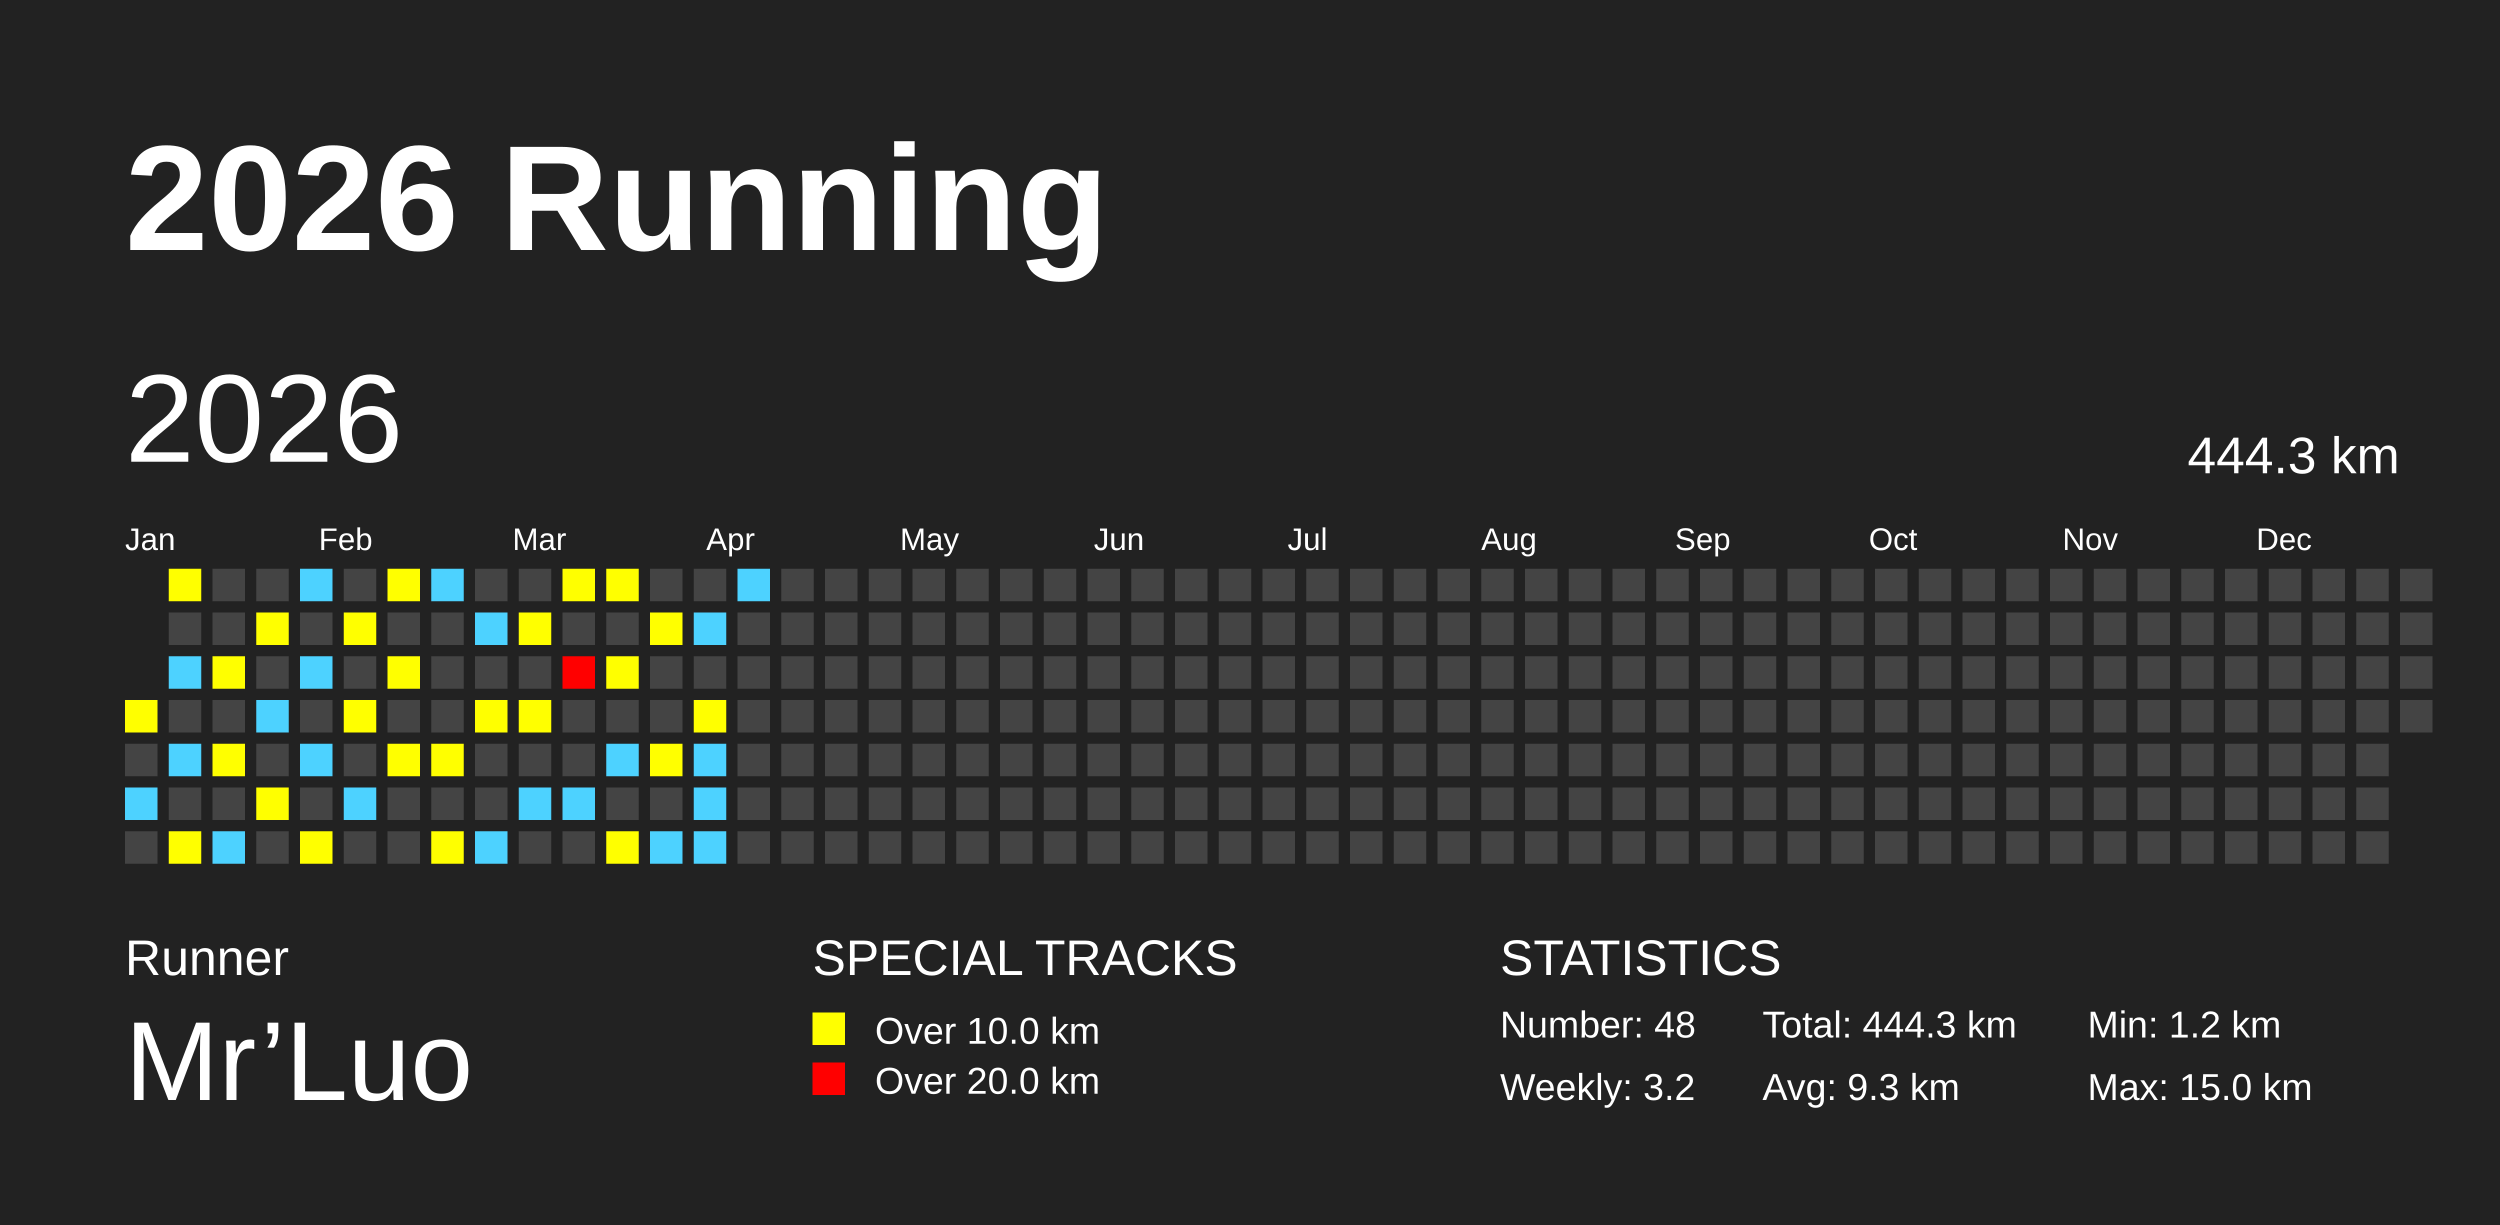
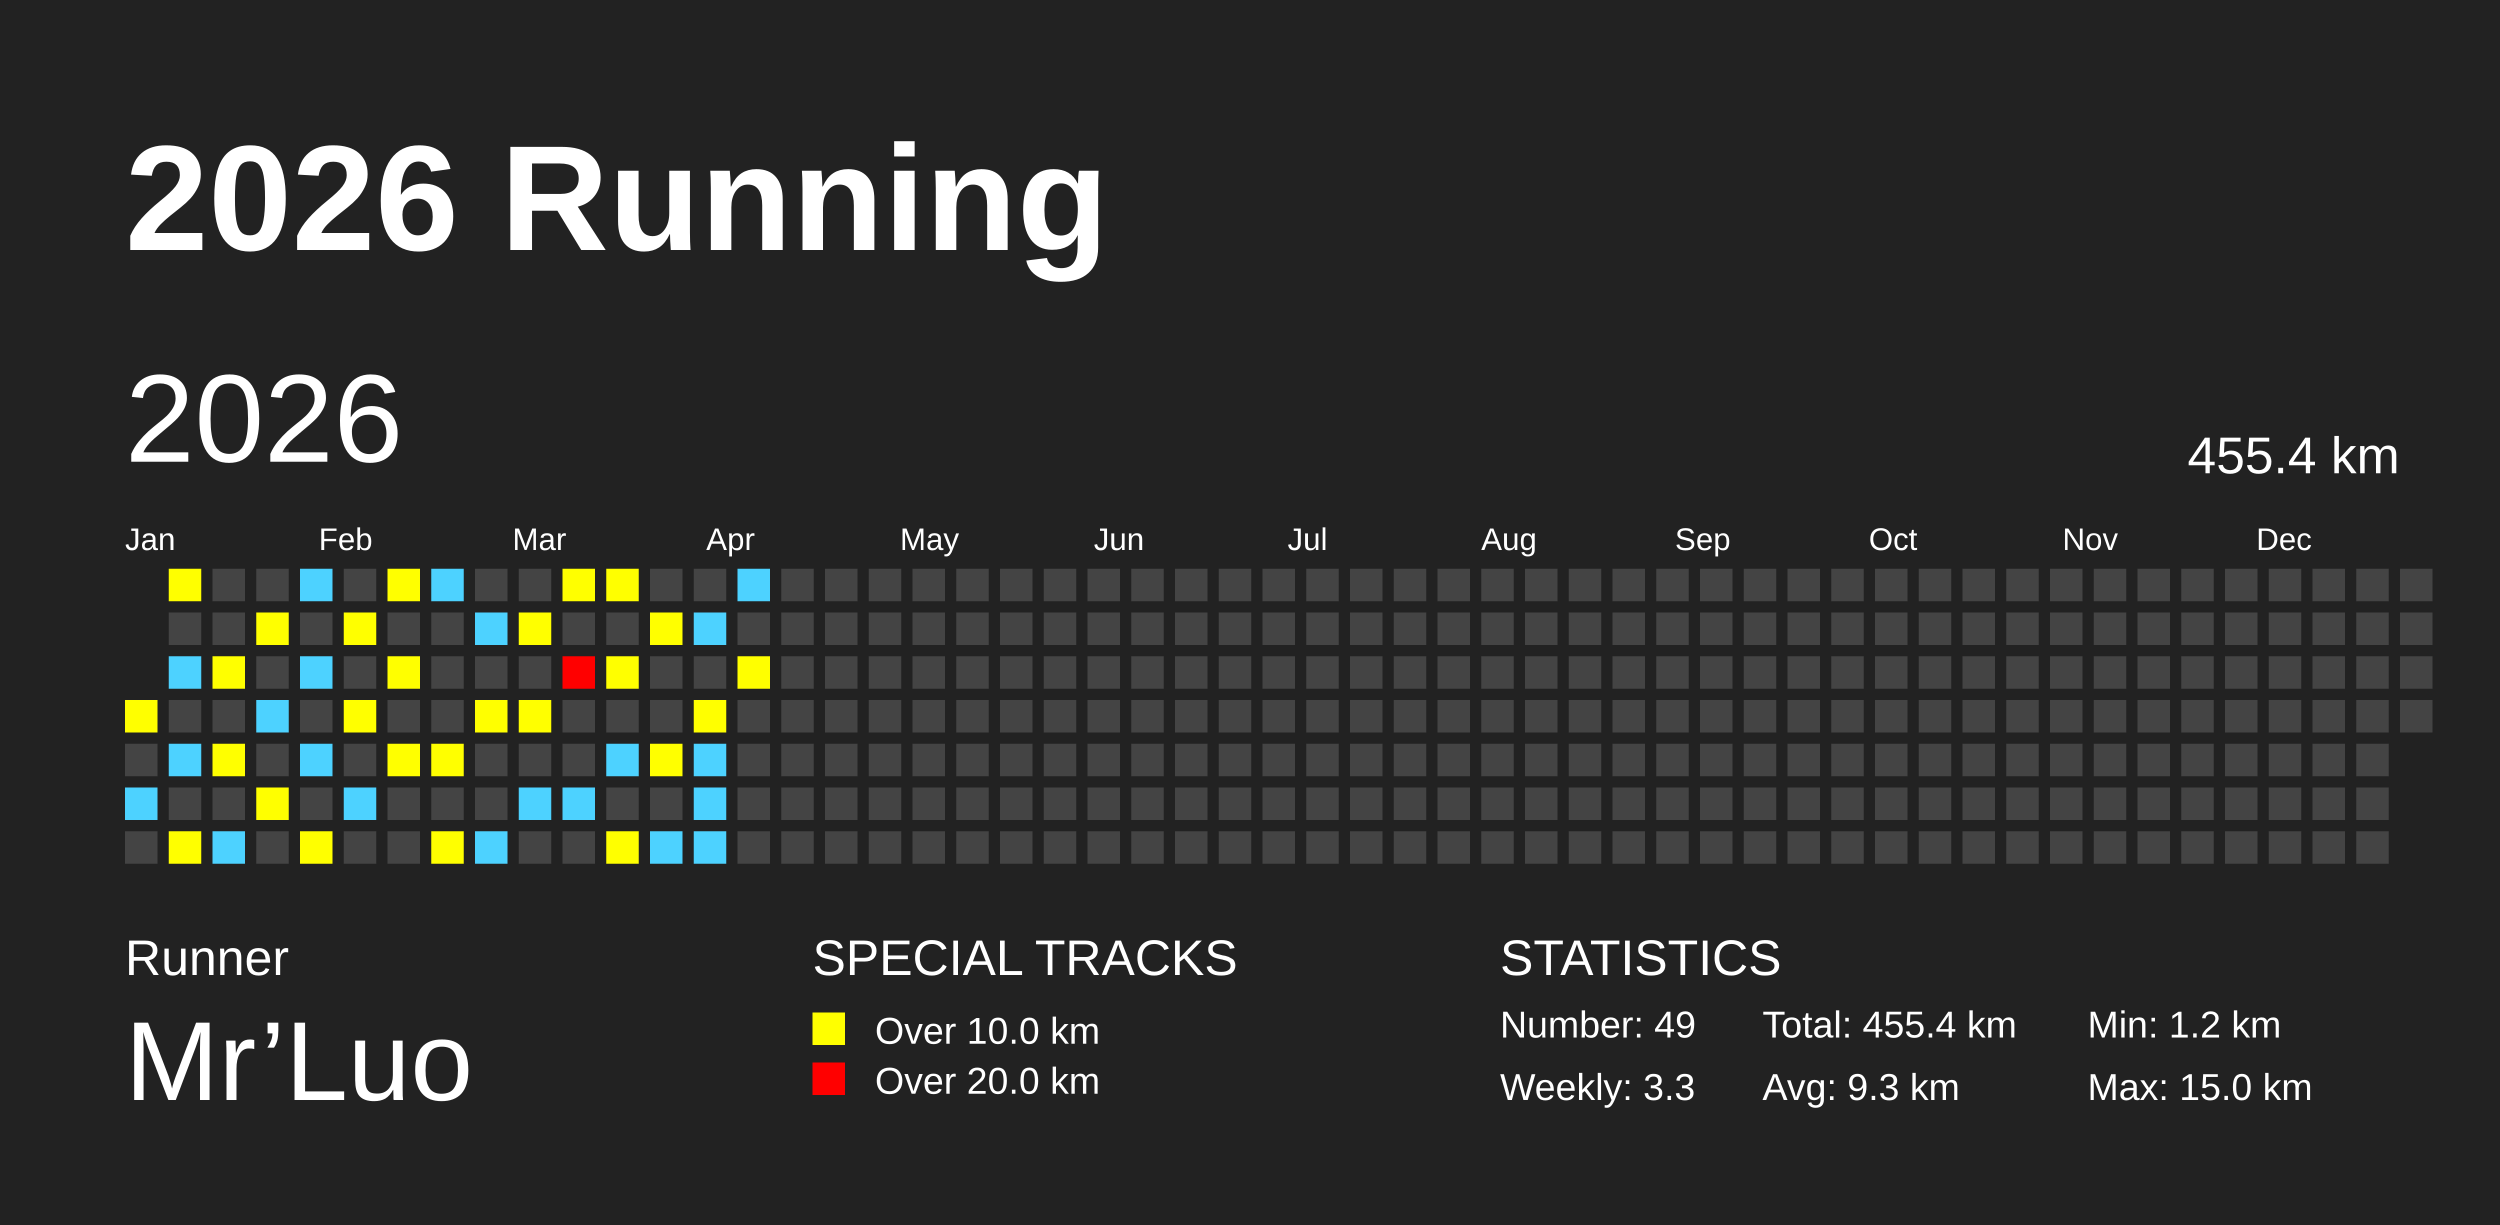
<svg xmlns="http://www.w3.org/2000/svg" baseProfile="full" height="98mm" version="1.1" viewBox="0,0,200,98" width="200mm">
  <defs />
  <rect fill="#222222" height="98" width="200" x="0" y="0" />
  <text fill="#FFFFFF" style="font-size:12px; font-family:Arial; font-weight:bold;" x="10" y="20">2026 Running</text>
  <text fill="#FFFFFF" style="font-size:4px; font-family:Arial" x="10" y="78">Runner</text>
  <text fill="#FFFFFF" style="font-size:9px; font-family:Arial" x="10" y="88">Mr’Luo</text>
  <text fill="#FFFFFF" style="font-size:4px; font-family:Arial" x="65" y="78">SPECIAL TRACKS</text>
  <rect fill="yellow" height="2.6" width="2.6" x="65" y="81" />
  <text fill="#FFFFFF" style="font-size:3px; font-family:Arial" x="70" y="83.5">Over 10.0 km</text>
  <rect fill="red" height="2.6" width="2.6" x="65" y="85" />
  <text fill="#FFFFFF" style="font-size:3px; font-family:Arial" x="70" y="87.5">Over 20.0 km</text>
  <text fill="#FFFFFF" style="font-size:4px; font-family:Arial" x="120" y="78">STATISTICS</text>
-   <text fill="#FFFFFF" style="font-size:3px; font-family:Arial" x="120" y="83">Number: 48</text>
-   <text fill="#FFFFFF" style="font-size:3px; font-family:Arial" x="120" y="88">Weekly: 3.2</text>
-   <text fill="#FFFFFF" style="font-size:3px; font-family:Arial" x="141" y="83">Total: 444.3 km</text>
+   <text fill="#FFFFFF" style="font-size:3px; font-family:Arial" x="120" y="83">Number: 49</text>
+   <text fill="#FFFFFF" style="font-size:3px; font-family:Arial" x="120" y="88">Weekly: 3.3</text>
+   <text fill="#FFFFFF" style="font-size:3px; font-family:Arial" x="141" y="83">Total: 455.4 km</text>
  <text fill="#FFFFFF" style="font-size:3px; font-family:Arial" x="141" y="88">Avg: 9.3 km</text>
  <text fill="#FFFFFF" style="font-size:3px; font-family:Arial" x="167" y="83">Min: 1.2 km</text>
  <text fill="#FFFFFF" style="font-size:3px; font-family:Arial" x="167" y="88">Max: 15.0 km</text>
  <text dominant-baseline="hanging" fill="#FFFFFF" style="font-size:10.0px; font-family:Arial;" x="10" y="30">2026</text>
-   <text dominant-baseline="hanging" fill="#FFFFFF" style="font-size:4.125px; font-family:Arial;" x="175" y="35">444.3 km</text>
+   <text dominant-baseline="hanging" fill="#FFFFFF" style="font-size:4.125px; font-family:Arial;" x="175" y="35">455.4 km</text>
  <text fill="#FFFFFF" style="font-size:2.5px; font-family:Arial" x="10.0" y="44">Jan</text>
  <text fill="#FFFFFF" style="font-size:2.5px; font-family:Arial" x="25.5" y="44">Feb</text>
  <text fill="#FFFFFF" style="font-size:2.5px; font-family:Arial" x="41.0" y="44">Mar</text>
  <text fill="#FFFFFF" style="font-size:2.5px; font-family:Arial" x="56.5" y="44">Apr</text>
  <text fill="#FFFFFF" style="font-size:2.5px; font-family:Arial" x="72.0" y="44">May</text>
  <text fill="#FFFFFF" style="font-size:2.5px; font-family:Arial" x="87.5" y="44">Jun</text>
  <text fill="#FFFFFF" style="font-size:2.5px; font-family:Arial" x="103.0" y="44">Jul</text>
  <text fill="#FFFFFF" style="font-size:2.5px; font-family:Arial" x="118.5" y="44">Aug</text>
  <text fill="#FFFFFF" style="font-size:2.5px; font-family:Arial" x="134.0" y="44">Sep</text>
  <text fill="#FFFFFF" style="font-size:2.5px; font-family:Arial" x="149.5" y="44">Oct</text>
  <text fill="#FFFFFF" style="font-size:2.5px; font-family:Arial" x="165.0" y="44">Nov</text>
  <text fill="#FFFFFF" style="font-size:2.5px; font-family:Arial" x="180.5" y="44">Dec</text>
  <rect fill="yellow" height="2.6" width="2.6" x="10.0" y="56.0" />
  <rect fill="#444444" height="2.6" width="2.6" x="10.0" y="59.5" />
  <rect fill="#4DD2FF" height="2.6" width="2.6" x="10.0" y="63.0" />
  <rect fill="#444444" height="2.6" width="2.6" x="10.0" y="66.5" />
  <rect fill="yellow" height="2.6" width="2.6" x="13.5" y="45.5" />
  <rect fill="#444444" height="2.6" width="2.6" x="13.5" y="49.0" />
  <rect fill="#4DD2FF" height="2.6" width="2.6" x="13.5" y="52.5" />
  <rect fill="#444444" height="2.6" width="2.6" x="13.5" y="56.0" />
  <rect fill="#4DD2FF" height="2.6" width="2.6" x="13.5" y="59.5" />
  <rect fill="#444444" height="2.6" width="2.6" x="13.5" y="63.0" />
  <rect fill="yellow" height="2.6" width="2.6" x="13.5" y="66.5" />
  <rect fill="#444444" height="2.6" width="2.6" x="17.0" y="45.5" />
  <rect fill="#444444" height="2.6" width="2.6" x="17.0" y="49.0" />
  <rect fill="yellow" height="2.6" width="2.6" x="17.0" y="52.5" />
  <rect fill="#444444" height="2.6" width="2.6" x="17.0" y="56.0" />
  <rect fill="yellow" height="2.6" width="2.6" x="17.0" y="59.5" />
  <rect fill="#444444" height="2.6" width="2.6" x="17.0" y="63.0" />
  <rect fill="#4DD2FF" height="2.6" width="2.6" x="17.0" y="66.5" />
  <rect fill="#444444" height="2.6" width="2.6" x="20.5" y="45.5" />
  <rect fill="yellow" height="2.6" width="2.6" x="20.5" y="49.0" />
  <rect fill="#444444" height="2.6" width="2.6" x="20.5" y="52.5" />
  <rect fill="#4DD2FF" height="2.6" width="2.6" x="20.5" y="56.0" />
  <rect fill="#444444" height="2.6" width="2.6" x="20.5" y="59.5" />
  <rect fill="yellow" height="2.6" width="2.6" x="20.5" y="63.0" />
  <rect fill="#444444" height="2.6" width="2.6" x="20.5" y="66.5" />
  <rect fill="#4DD2FF" height="2.6" width="2.6" x="24.0" y="45.5" />
  <rect fill="#444444" height="2.6" width="2.6" x="24.0" y="49.0" />
  <rect fill="#4DD2FF" height="2.6" width="2.6" x="24.0" y="52.5" />
  <rect fill="#444444" height="2.6" width="2.6" x="24.0" y="56.0" />
  <rect fill="#4DD2FF" height="2.6" width="2.6" x="24.0" y="59.5" />
  <rect fill="#444444" height="2.6" width="2.6" x="24.0" y="63.0" />
  <rect fill="yellow" height="2.6" width="2.6" x="24.0" y="66.5" />
  <rect fill="#444444" height="2.6" width="2.6" x="27.5" y="45.5" />
  <rect fill="yellow" height="2.6" width="2.6" x="27.5" y="49.0" />
  <rect fill="#444444" height="2.6" width="2.6" x="27.5" y="52.5" />
  <rect fill="yellow" height="2.6" width="2.6" x="27.5" y="56.0" />
  <rect fill="#444444" height="2.6" width="2.6" x="27.5" y="59.5" />
  <rect fill="#4DD2FF" height="2.6" width="2.6" x="27.5" y="63.0" />
  <rect fill="#444444" height="2.6" width="2.6" x="27.5" y="66.5" />
  <rect fill="yellow" height="2.6" width="2.6" x="31.0" y="45.5" />
  <rect fill="#444444" height="2.6" width="2.6" x="31.0" y="49.0" />
  <rect fill="yellow" height="2.6" width="2.6" x="31.0" y="52.5" />
  <rect fill="#444444" height="2.6" width="2.6" x="31.0" y="56.0" />
  <rect fill="yellow" height="2.6" width="2.6" x="31.0" y="59.5" />
  <rect fill="#444444" height="2.6" width="2.6" x="31.0" y="63.0" />
  <rect fill="#444444" height="2.6" width="2.6" x="31.0" y="66.5" />
  <rect fill="#4DD2FF" height="2.6" width="2.6" x="34.5" y="45.5" />
  <rect fill="#444444" height="2.6" width="2.6" x="34.5" y="49.0" />
  <rect fill="#444444" height="2.6" width="2.6" x="34.5" y="52.5" />
  <rect fill="#444444" height="2.6" width="2.6" x="34.5" y="56.0" />
  <rect fill="yellow" height="2.6" width="2.6" x="34.5" y="59.5" />
  <rect fill="#444444" height="2.6" width="2.6" x="34.5" y="63.0" />
  <rect fill="yellow" height="2.6" width="2.6" x="34.5" y="66.5" />
  <rect fill="#444444" height="2.6" width="2.6" x="38.0" y="45.5" />
  <rect fill="#4DD2FF" height="2.6" width="2.6" x="38.0" y="49.0" />
  <rect fill="#444444" height="2.6" width="2.6" x="38.0" y="52.5" />
  <rect fill="yellow" height="2.6" width="2.6" x="38.0" y="56.0" />
  <rect fill="#444444" height="2.6" width="2.6" x="38.0" y="59.5" />
  <rect fill="#444444" height="2.6" width="2.6" x="38.0" y="63.0" />
  <rect fill="#4DD2FF" height="2.6" width="2.6" x="38.0" y="66.5" />
  <rect fill="#444444" height="2.6" width="2.6" x="41.5" y="45.5" />
  <rect fill="yellow" height="2.6" width="2.6" x="41.5" y="49.0" />
  <rect fill="#444444" height="2.6" width="2.6" x="41.5" y="52.5" />
  <rect fill="yellow" height="2.6" width="2.6" x="41.5" y="56.0" />
  <rect fill="#444444" height="2.6" width="2.6" x="41.5" y="59.5" />
  <rect fill="#4DD2FF" height="2.6" width="2.6" x="41.5" y="63.0" />
  <rect fill="#444444" height="2.6" width="2.6" x="41.5" y="66.5" />
  <rect fill="yellow" height="2.6" width="2.6" x="45.0" y="45.5" />
  <rect fill="#444444" height="2.6" width="2.6" x="45.0" y="49.0" />
  <rect fill="red" height="2.6" width="2.6" x="45.0" y="52.5" />
  <rect fill="#444444" height="2.6" width="2.6" x="45.0" y="56.0" />
  <rect fill="#444444" height="2.6" width="2.6" x="45.0" y="59.5" />
  <rect fill="#4DD2FF" height="2.6" width="2.6" x="45.0" y="63.0" />
  <rect fill="#444444" height="2.6" width="2.6" x="45.0" y="66.5" />
  <rect fill="yellow" height="2.6" width="2.6" x="48.5" y="45.5" />
  <rect fill="#444444" height="2.6" width="2.6" x="48.5" y="49.0" />
  <rect fill="yellow" height="2.6" width="2.6" x="48.5" y="52.5" />
  <rect fill="#444444" height="2.6" width="2.6" x="48.5" y="56.0" />
  <rect fill="#4DD2FF" height="2.6" width="2.6" x="48.5" y="59.5" />
  <rect fill="#444444" height="2.6" width="2.6" x="48.5" y="63.0" />
  <rect fill="yellow" height="2.6" width="2.6" x="48.5" y="66.5" />
  <rect fill="#444444" height="2.6" width="2.6" x="52.0" y="45.5" />
  <rect fill="yellow" height="2.6" width="2.6" x="52.0" y="49.0" />
  <rect fill="#444444" height="2.6" width="2.6" x="52.0" y="52.5" />
  <rect fill="#444444" height="2.6" width="2.6" x="52.0" y="56.0" />
  <rect fill="yellow" height="2.6" width="2.6" x="52.0" y="59.5" />
  <rect fill="#444444" height="2.6" width="2.6" x="52.0" y="63.0" />
  <rect fill="#4DD2FF" height="2.6" width="2.6" x="52.0" y="66.5" />
  <rect fill="#444444" height="2.6" width="2.6" x="55.5" y="45.5" />
  <rect fill="#4DD2FF" height="2.6" width="2.6" x="55.5" y="49.0" />
  <rect fill="#444444" height="2.6" width="2.6" x="55.5" y="52.5" />
  <rect fill="yellow" height="2.6" width="2.6" x="55.5" y="56.0" />
  <rect fill="#4DD2FF" height="2.6" width="2.6" x="55.5" y="59.5" />
  <rect fill="#4DD2FF" height="2.6" width="2.6" x="55.5" y="63.0" />
  <rect fill="#4DD2FF" height="2.6" width="2.6" x="55.5" y="66.5" />
  <rect fill="#4DD2FF" height="2.6" width="2.6" x="59.0" y="45.5" />
  <rect fill="#444444" height="2.6" width="2.6" x="59.0" y="49.0" />
-   <rect fill="#444444" height="2.6" width="2.6" x="59.0" y="52.5" />
+   <rect fill="yellow" height="2.6" width="2.6" x="59.0" y="52.5" />
  <rect fill="#444444" height="2.6" width="2.6" x="59.0" y="56.0" />
  <rect fill="#444444" height="2.6" width="2.6" x="59.0" y="59.5" />
  <rect fill="#444444" height="2.6" width="2.6" x="59.0" y="63.0" />
  <rect fill="#444444" height="2.6" width="2.6" x="59.0" y="66.5" />
  <rect fill="#444444" height="2.6" width="2.6" x="62.5" y="45.5" />
  <rect fill="#444444" height="2.6" width="2.6" x="62.5" y="49.0" />
  <rect fill="#444444" height="2.6" width="2.6" x="62.5" y="52.5" />
  <rect fill="#444444" height="2.6" width="2.6" x="62.5" y="56.0" />
  <rect fill="#444444" height="2.6" width="2.6" x="62.5" y="59.5" />
  <rect fill="#444444" height="2.6" width="2.6" x="62.5" y="63.0" />
  <rect fill="#444444" height="2.6" width="2.6" x="62.5" y="66.5" />
  <rect fill="#444444" height="2.6" width="2.6" x="66.0" y="45.5" />
  <rect fill="#444444" height="2.6" width="2.6" x="66.0" y="49.0" />
  <rect fill="#444444" height="2.6" width="2.6" x="66.0" y="52.5" />
  <rect fill="#444444" height="2.6" width="2.6" x="66.0" y="56.0" />
  <rect fill="#444444" height="2.6" width="2.6" x="66.0" y="59.5" />
  <rect fill="#444444" height="2.6" width="2.6" x="66.0" y="63.0" />
  <rect fill="#444444" height="2.6" width="2.6" x="66.0" y="66.5" />
  <rect fill="#444444" height="2.6" width="2.6" x="69.5" y="45.5" />
  <rect fill="#444444" height="2.6" width="2.6" x="69.5" y="49.0" />
  <rect fill="#444444" height="2.6" width="2.6" x="69.5" y="52.5" />
  <rect fill="#444444" height="2.6" width="2.6" x="69.5" y="56.0" />
  <rect fill="#444444" height="2.6" width="2.6" x="69.5" y="59.5" />
  <rect fill="#444444" height="2.6" width="2.6" x="69.5" y="63.0" />
  <rect fill="#444444" height="2.6" width="2.6" x="69.5" y="66.5" />
  <rect fill="#444444" height="2.6" width="2.6" x="73.0" y="45.5" />
  <rect fill="#444444" height="2.6" width="2.6" x="73.0" y="49.0" />
  <rect fill="#444444" height="2.6" width="2.6" x="73.0" y="52.5" />
  <rect fill="#444444" height="2.6" width="2.6" x="73.0" y="56.0" />
  <rect fill="#444444" height="2.6" width="2.6" x="73.0" y="59.5" />
  <rect fill="#444444" height="2.6" width="2.6" x="73.0" y="63.0" />
  <rect fill="#444444" height="2.6" width="2.6" x="73.0" y="66.5" />
  <rect fill="#444444" height="2.6" width="2.6" x="76.5" y="45.5" />
  <rect fill="#444444" height="2.6" width="2.6" x="76.5" y="49.0" />
  <rect fill="#444444" height="2.6" width="2.6" x="76.5" y="52.5" />
  <rect fill="#444444" height="2.6" width="2.6" x="76.5" y="56.0" />
  <rect fill="#444444" height="2.6" width="2.6" x="76.5" y="59.5" />
  <rect fill="#444444" height="2.6" width="2.6" x="76.5" y="63.0" />
  <rect fill="#444444" height="2.6" width="2.6" x="76.5" y="66.5" />
  <rect fill="#444444" height="2.6" width="2.6" x="80.0" y="45.5" />
  <rect fill="#444444" height="2.6" width="2.6" x="80.0" y="49.0" />
  <rect fill="#444444" height="2.6" width="2.6" x="80.0" y="52.5" />
  <rect fill="#444444" height="2.6" width="2.6" x="80.0" y="56.0" />
  <rect fill="#444444" height="2.6" width="2.6" x="80.0" y="59.5" />
  <rect fill="#444444" height="2.6" width="2.6" x="80.0" y="63.0" />
  <rect fill="#444444" height="2.6" width="2.6" x="80.0" y="66.5" />
  <rect fill="#444444" height="2.6" width="2.6" x="83.5" y="45.5" />
  <rect fill="#444444" height="2.6" width="2.6" x="83.5" y="49.0" />
  <rect fill="#444444" height="2.6" width="2.6" x="83.5" y="52.5" />
  <rect fill="#444444" height="2.6" width="2.6" x="83.5" y="56.0" />
  <rect fill="#444444" height="2.6" width="2.6" x="83.5" y="59.5" />
  <rect fill="#444444" height="2.6" width="2.6" x="83.5" y="63.0" />
  <rect fill="#444444" height="2.6" width="2.6" x="83.5" y="66.5" />
  <rect fill="#444444" height="2.6" width="2.6" x="87.0" y="45.5" />
  <rect fill="#444444" height="2.6" width="2.6" x="87.0" y="49.0" />
  <rect fill="#444444" height="2.6" width="2.6" x="87.0" y="52.5" />
  <rect fill="#444444" height="2.6" width="2.6" x="87.0" y="56.0" />
  <rect fill="#444444" height="2.6" width="2.6" x="87.0" y="59.5" />
  <rect fill="#444444" height="2.6" width="2.6" x="87.0" y="63.0" />
  <rect fill="#444444" height="2.6" width="2.6" x="87.0" y="66.5" />
  <rect fill="#444444" height="2.6" width="2.6" x="90.5" y="45.5" />
  <rect fill="#444444" height="2.6" width="2.6" x="90.5" y="49.0" />
  <rect fill="#444444" height="2.6" width="2.6" x="90.5" y="52.5" />
  <rect fill="#444444" height="2.6" width="2.6" x="90.5" y="56.0" />
  <rect fill="#444444" height="2.6" width="2.6" x="90.5" y="59.5" />
  <rect fill="#444444" height="2.6" width="2.6" x="90.5" y="63.0" />
  <rect fill="#444444" height="2.6" width="2.6" x="90.5" y="66.5" />
  <rect fill="#444444" height="2.6" width="2.6" x="94.0" y="45.5" />
  <rect fill="#444444" height="2.6" width="2.6" x="94.0" y="49.0" />
  <rect fill="#444444" height="2.6" width="2.6" x="94.0" y="52.5" />
  <rect fill="#444444" height="2.6" width="2.6" x="94.0" y="56.0" />
  <rect fill="#444444" height="2.6" width="2.6" x="94.0" y="59.5" />
  <rect fill="#444444" height="2.6" width="2.6" x="94.0" y="63.0" />
  <rect fill="#444444" height="2.6" width="2.6" x="94.0" y="66.5" />
  <rect fill="#444444" height="2.6" width="2.6" x="97.5" y="45.5" />
  <rect fill="#444444" height="2.6" width="2.6" x="97.5" y="49.0" />
  <rect fill="#444444" height="2.6" width="2.6" x="97.5" y="52.5" />
  <rect fill="#444444" height="2.6" width="2.6" x="97.5" y="56.0" />
  <rect fill="#444444" height="2.6" width="2.6" x="97.5" y="59.5" />
  <rect fill="#444444" height="2.6" width="2.6" x="97.5" y="63.0" />
  <rect fill="#444444" height="2.6" width="2.6" x="97.5" y="66.5" />
  <rect fill="#444444" height="2.6" width="2.6" x="101.0" y="45.5" />
  <rect fill="#444444" height="2.6" width="2.6" x="101.0" y="49.0" />
  <rect fill="#444444" height="2.6" width="2.6" x="101.0" y="52.5" />
  <rect fill="#444444" height="2.6" width="2.6" x="101.0" y="56.0" />
  <rect fill="#444444" height="2.6" width="2.6" x="101.0" y="59.5" />
  <rect fill="#444444" height="2.6" width="2.6" x="101.0" y="63.0" />
  <rect fill="#444444" height="2.6" width="2.6" x="101.0" y="66.5" />
  <rect fill="#444444" height="2.6" width="2.6" x="104.5" y="45.5" />
  <rect fill="#444444" height="2.6" width="2.6" x="104.5" y="49.0" />
  <rect fill="#444444" height="2.6" width="2.6" x="104.5" y="52.5" />
  <rect fill="#444444" height="2.6" width="2.6" x="104.5" y="56.0" />
  <rect fill="#444444" height="2.6" width="2.6" x="104.5" y="59.5" />
  <rect fill="#444444" height="2.6" width="2.6" x="104.5" y="63.0" />
  <rect fill="#444444" height="2.6" width="2.6" x="104.5" y="66.5" />
  <rect fill="#444444" height="2.6" width="2.6" x="108.0" y="45.5" />
  <rect fill="#444444" height="2.6" width="2.6" x="108.0" y="49.0" />
  <rect fill="#444444" height="2.6" width="2.6" x="108.0" y="52.5" />
  <rect fill="#444444" height="2.6" width="2.6" x="108.0" y="56.0" />
  <rect fill="#444444" height="2.6" width="2.6" x="108.0" y="59.5" />
  <rect fill="#444444" height="2.6" width="2.6" x="108.0" y="63.0" />
  <rect fill="#444444" height="2.6" width="2.6" x="108.0" y="66.5" />
  <rect fill="#444444" height="2.6" width="2.6" x="111.5" y="45.5" />
  <rect fill="#444444" height="2.6" width="2.6" x="111.5" y="49.0" />
  <rect fill="#444444" height="2.6" width="2.6" x="111.5" y="52.5" />
  <rect fill="#444444" height="2.6" width="2.6" x="111.5" y="56.0" />
  <rect fill="#444444" height="2.6" width="2.6" x="111.5" y="59.5" />
  <rect fill="#444444" height="2.6" width="2.6" x="111.5" y="63.0" />
  <rect fill="#444444" height="2.6" width="2.6" x="111.5" y="66.5" />
  <rect fill="#444444" height="2.6" width="2.6" x="115.0" y="45.5" />
  <rect fill="#444444" height="2.6" width="2.6" x="115.0" y="49.0" />
  <rect fill="#444444" height="2.6" width="2.6" x="115.0" y="52.5" />
  <rect fill="#444444" height="2.6" width="2.6" x="115.0" y="56.0" />
  <rect fill="#444444" height="2.6" width="2.6" x="115.0" y="59.5" />
  <rect fill="#444444" height="2.6" width="2.6" x="115.0" y="63.0" />
  <rect fill="#444444" height="2.6" width="2.6" x="115.0" y="66.5" />
  <rect fill="#444444" height="2.6" width="2.6" x="118.5" y="45.5" />
  <rect fill="#444444" height="2.6" width="2.6" x="118.5" y="49.0" />
  <rect fill="#444444" height="2.6" width="2.6" x="118.5" y="52.5" />
  <rect fill="#444444" height="2.6" width="2.6" x="118.5" y="56.0" />
  <rect fill="#444444" height="2.6" width="2.6" x="118.5" y="59.5" />
  <rect fill="#444444" height="2.6" width="2.6" x="118.5" y="63.0" />
  <rect fill="#444444" height="2.6" width="2.6" x="118.5" y="66.5" />
  <rect fill="#444444" height="2.6" width="2.6" x="122.0" y="45.5" />
  <rect fill="#444444" height="2.6" width="2.6" x="122.0" y="49.0" />
  <rect fill="#444444" height="2.6" width="2.6" x="122.0" y="52.5" />
  <rect fill="#444444" height="2.6" width="2.6" x="122.0" y="56.0" />
  <rect fill="#444444" height="2.6" width="2.6" x="122.0" y="59.5" />
  <rect fill="#444444" height="2.6" width="2.6" x="122.0" y="63.0" />
  <rect fill="#444444" height="2.6" width="2.6" x="122.0" y="66.5" />
  <rect fill="#444444" height="2.6" width="2.6" x="125.5" y="45.5" />
  <rect fill="#444444" height="2.6" width="2.6" x="125.5" y="49.0" />
  <rect fill="#444444" height="2.6" width="2.6" x="125.5" y="52.5" />
  <rect fill="#444444" height="2.6" width="2.6" x="125.5" y="56.0" />
  <rect fill="#444444" height="2.6" width="2.6" x="125.5" y="59.5" />
  <rect fill="#444444" height="2.6" width="2.6" x="125.5" y="63.0" />
  <rect fill="#444444" height="2.6" width="2.6" x="125.5" y="66.5" />
  <rect fill="#444444" height="2.6" width="2.6" x="129.0" y="45.5" />
  <rect fill="#444444" height="2.6" width="2.6" x="129.0" y="49.0" />
  <rect fill="#444444" height="2.6" width="2.6" x="129.0" y="52.5" />
  <rect fill="#444444" height="2.6" width="2.6" x="129.0" y="56.0" />
  <rect fill="#444444" height="2.6" width="2.6" x="129.0" y="59.5" />
  <rect fill="#444444" height="2.6" width="2.6" x="129.0" y="63.0" />
  <rect fill="#444444" height="2.6" width="2.6" x="129.0" y="66.5" />
  <rect fill="#444444" height="2.6" width="2.6" x="132.5" y="45.5" />
  <rect fill="#444444" height="2.6" width="2.6" x="132.5" y="49.0" />
  <rect fill="#444444" height="2.6" width="2.6" x="132.5" y="52.5" />
  <rect fill="#444444" height="2.6" width="2.6" x="132.5" y="56.0" />
  <rect fill="#444444" height="2.6" width="2.6" x="132.5" y="59.5" />
  <rect fill="#444444" height="2.6" width="2.6" x="132.5" y="63.0" />
  <rect fill="#444444" height="2.6" width="2.6" x="132.5" y="66.5" />
  <rect fill="#444444" height="2.6" width="2.6" x="136.0" y="45.5" />
  <rect fill="#444444" height="2.6" width="2.6" x="136.0" y="49.0" />
  <rect fill="#444444" height="2.6" width="2.6" x="136.0" y="52.5" />
  <rect fill="#444444" height="2.6" width="2.6" x="136.0" y="56.0" />
  <rect fill="#444444" height="2.6" width="2.6" x="136.0" y="59.5" />
  <rect fill="#444444" height="2.6" width="2.6" x="136.0" y="63.0" />
  <rect fill="#444444" height="2.6" width="2.6" x="136.0" y="66.5" />
  <rect fill="#444444" height="2.6" width="2.6" x="139.5" y="45.5" />
  <rect fill="#444444" height="2.6" width="2.6" x="139.5" y="49.0" />
  <rect fill="#444444" height="2.6" width="2.6" x="139.5" y="52.5" />
  <rect fill="#444444" height="2.6" width="2.6" x="139.5" y="56.0" />
  <rect fill="#444444" height="2.6" width="2.6" x="139.5" y="59.5" />
  <rect fill="#444444" height="2.6" width="2.6" x="139.5" y="63.0" />
  <rect fill="#444444" height="2.6" width="2.6" x="139.5" y="66.5" />
  <rect fill="#444444" height="2.6" width="2.6" x="143.0" y="45.5" />
  <rect fill="#444444" height="2.6" width="2.6" x="143.0" y="49.0" />
  <rect fill="#444444" height="2.6" width="2.6" x="143.0" y="52.5" />
  <rect fill="#444444" height="2.6" width="2.6" x="143.0" y="56.0" />
  <rect fill="#444444" height="2.6" width="2.6" x="143.0" y="59.5" />
  <rect fill="#444444" height="2.6" width="2.6" x="143.0" y="63.0" />
  <rect fill="#444444" height="2.6" width="2.6" x="143.0" y="66.5" />
  <rect fill="#444444" height="2.6" width="2.6" x="146.5" y="45.5" />
  <rect fill="#444444" height="2.6" width="2.6" x="146.5" y="49.0" />
  <rect fill="#444444" height="2.6" width="2.6" x="146.5" y="52.5" />
  <rect fill="#444444" height="2.6" width="2.6" x="146.5" y="56.0" />
  <rect fill="#444444" height="2.6" width="2.6" x="146.5" y="59.5" />
  <rect fill="#444444" height="2.6" width="2.6" x="146.5" y="63.0" />
  <rect fill="#444444" height="2.6" width="2.6" x="146.5" y="66.5" />
  <rect fill="#444444" height="2.6" width="2.6" x="150.0" y="45.5" />
  <rect fill="#444444" height="2.6" width="2.6" x="150.0" y="49.0" />
  <rect fill="#444444" height="2.6" width="2.6" x="150.0" y="52.5" />
  <rect fill="#444444" height="2.6" width="2.6" x="150.0" y="56.0" />
  <rect fill="#444444" height="2.6" width="2.6" x="150.0" y="59.5" />
  <rect fill="#444444" height="2.6" width="2.6" x="150.0" y="63.0" />
  <rect fill="#444444" height="2.6" width="2.6" x="150.0" y="66.5" />
  <rect fill="#444444" height="2.6" width="2.6" x="153.5" y="45.5" />
  <rect fill="#444444" height="2.6" width="2.6" x="153.5" y="49.0" />
  <rect fill="#444444" height="2.6" width="2.6" x="153.5" y="52.5" />
  <rect fill="#444444" height="2.6" width="2.6" x="153.5" y="56.0" />
  <rect fill="#444444" height="2.6" width="2.6" x="153.5" y="59.5" />
  <rect fill="#444444" height="2.6" width="2.6" x="153.5" y="63.0" />
  <rect fill="#444444" height="2.6" width="2.6" x="153.5" y="66.5" />
  <rect fill="#444444" height="2.6" width="2.6" x="157.0" y="45.5" />
  <rect fill="#444444" height="2.6" width="2.6" x="157.0" y="49.0" />
  <rect fill="#444444" height="2.6" width="2.6" x="157.0" y="52.5" />
  <rect fill="#444444" height="2.6" width="2.6" x="157.0" y="56.0" />
  <rect fill="#444444" height="2.6" width="2.6" x="157.0" y="59.5" />
  <rect fill="#444444" height="2.6" width="2.6" x="157.0" y="63.0" />
  <rect fill="#444444" height="2.6" width="2.6" x="157.0" y="66.5" />
  <rect fill="#444444" height="2.6" width="2.6" x="160.5" y="45.5" />
  <rect fill="#444444" height="2.6" width="2.6" x="160.5" y="49.0" />
  <rect fill="#444444" height="2.6" width="2.6" x="160.5" y="52.5" />
  <rect fill="#444444" height="2.6" width="2.6" x="160.5" y="56.0" />
  <rect fill="#444444" height="2.6" width="2.6" x="160.5" y="59.5" />
  <rect fill="#444444" height="2.6" width="2.6" x="160.5" y="63.0" />
  <rect fill="#444444" height="2.6" width="2.6" x="160.5" y="66.5" />
  <rect fill="#444444" height="2.6" width="2.6" x="164.0" y="45.5" />
  <rect fill="#444444" height="2.6" width="2.6" x="164.0" y="49.0" />
  <rect fill="#444444" height="2.6" width="2.6" x="164.0" y="52.5" />
  <rect fill="#444444" height="2.6" width="2.6" x="164.0" y="56.0" />
  <rect fill="#444444" height="2.6" width="2.6" x="164.0" y="59.5" />
  <rect fill="#444444" height="2.6" width="2.6" x="164.0" y="63.0" />
  <rect fill="#444444" height="2.6" width="2.6" x="164.0" y="66.5" />
  <rect fill="#444444" height="2.6" width="2.6" x="167.5" y="45.5" />
  <rect fill="#444444" height="2.6" width="2.6" x="167.5" y="49.0" />
  <rect fill="#444444" height="2.6" width="2.6" x="167.5" y="52.5" />
  <rect fill="#444444" height="2.6" width="2.6" x="167.5" y="56.0" />
  <rect fill="#444444" height="2.6" width="2.6" x="167.5" y="59.5" />
  <rect fill="#444444" height="2.6" width="2.6" x="167.5" y="63.0" />
  <rect fill="#444444" height="2.6" width="2.6" x="167.5" y="66.5" />
  <rect fill="#444444" height="2.6" width="2.6" x="171.0" y="45.5" />
  <rect fill="#444444" height="2.6" width="2.6" x="171.0" y="49.0" />
  <rect fill="#444444" height="2.6" width="2.6" x="171.0" y="52.5" />
  <rect fill="#444444" height="2.6" width="2.6" x="171.0" y="56.0" />
  <rect fill="#444444" height="2.6" width="2.6" x="171.0" y="59.5" />
  <rect fill="#444444" height="2.6" width="2.6" x="171.0" y="63.0" />
  <rect fill="#444444" height="2.6" width="2.6" x="171.0" y="66.5" />
  <rect fill="#444444" height="2.6" width="2.6" x="174.5" y="45.5" />
  <rect fill="#444444" height="2.6" width="2.6" x="174.5" y="49.0" />
  <rect fill="#444444" height="2.6" width="2.6" x="174.5" y="52.5" />
  <rect fill="#444444" height="2.6" width="2.6" x="174.5" y="56.0" />
  <rect fill="#444444" height="2.6" width="2.6" x="174.5" y="59.5" />
  <rect fill="#444444" height="2.6" width="2.6" x="174.5" y="63.0" />
  <rect fill="#444444" height="2.6" width="2.6" x="174.5" y="66.5" />
  <rect fill="#444444" height="2.6" width="2.6" x="178.0" y="45.5" />
  <rect fill="#444444" height="2.6" width="2.6" x="178.0" y="49.0" />
  <rect fill="#444444" height="2.6" width="2.6" x="178.0" y="52.5" />
  <rect fill="#444444" height="2.6" width="2.6" x="178.0" y="56.0" />
  <rect fill="#444444" height="2.6" width="2.6" x="178.0" y="59.5" />
  <rect fill="#444444" height="2.6" width="2.6" x="178.0" y="63.0" />
  <rect fill="#444444" height="2.6" width="2.6" x="178.0" y="66.5" />
  <rect fill="#444444" height="2.6" width="2.6" x="181.5" y="45.5" />
  <rect fill="#444444" height="2.6" width="2.6" x="181.5" y="49.0" />
  <rect fill="#444444" height="2.6" width="2.6" x="181.5" y="52.5" />
  <rect fill="#444444" height="2.6" width="2.6" x="181.5" y="56.0" />
  <rect fill="#444444" height="2.6" width="2.6" x="181.5" y="59.5" />
  <rect fill="#444444" height="2.6" width="2.6" x="181.5" y="63.0" />
  <rect fill="#444444" height="2.6" width="2.6" x="181.5" y="66.5" />
  <rect fill="#444444" height="2.6" width="2.6" x="185.0" y="45.5" />
  <rect fill="#444444" height="2.6" width="2.6" x="185.0" y="49.0" />
  <rect fill="#444444" height="2.6" width="2.6" x="185.0" y="52.5" />
  <rect fill="#444444" height="2.6" width="2.6" x="185.0" y="56.0" />
  <rect fill="#444444" height="2.6" width="2.6" x="185.0" y="59.5" />
  <rect fill="#444444" height="2.6" width="2.6" x="185.0" y="63.0" />
  <rect fill="#444444" height="2.6" width="2.6" x="185.0" y="66.5" />
  <rect fill="#444444" height="2.6" width="2.6" x="188.5" y="45.5" />
  <rect fill="#444444" height="2.6" width="2.6" x="188.5" y="49.0" />
  <rect fill="#444444" height="2.6" width="2.6" x="188.5" y="52.5" />
  <rect fill="#444444" height="2.6" width="2.6" x="188.5" y="56.0" />
  <rect fill="#444444" height="2.6" width="2.6" x="188.5" y="59.5" />
  <rect fill="#444444" height="2.6" width="2.6" x="188.5" y="63.0" />
  <rect fill="#444444" height="2.6" width="2.6" x="188.5" y="66.5" />
  <rect fill="#444444" height="2.6" width="2.6" x="192.0" y="45.5" />
  <rect fill="#444444" height="2.6" width="2.6" x="192.0" y="49.0" />
  <rect fill="#444444" height="2.6" width="2.6" x="192.0" y="52.5" />
  <rect fill="#444444" height="2.6" width="2.6" x="192.0" y="56.0" />
</svg>
